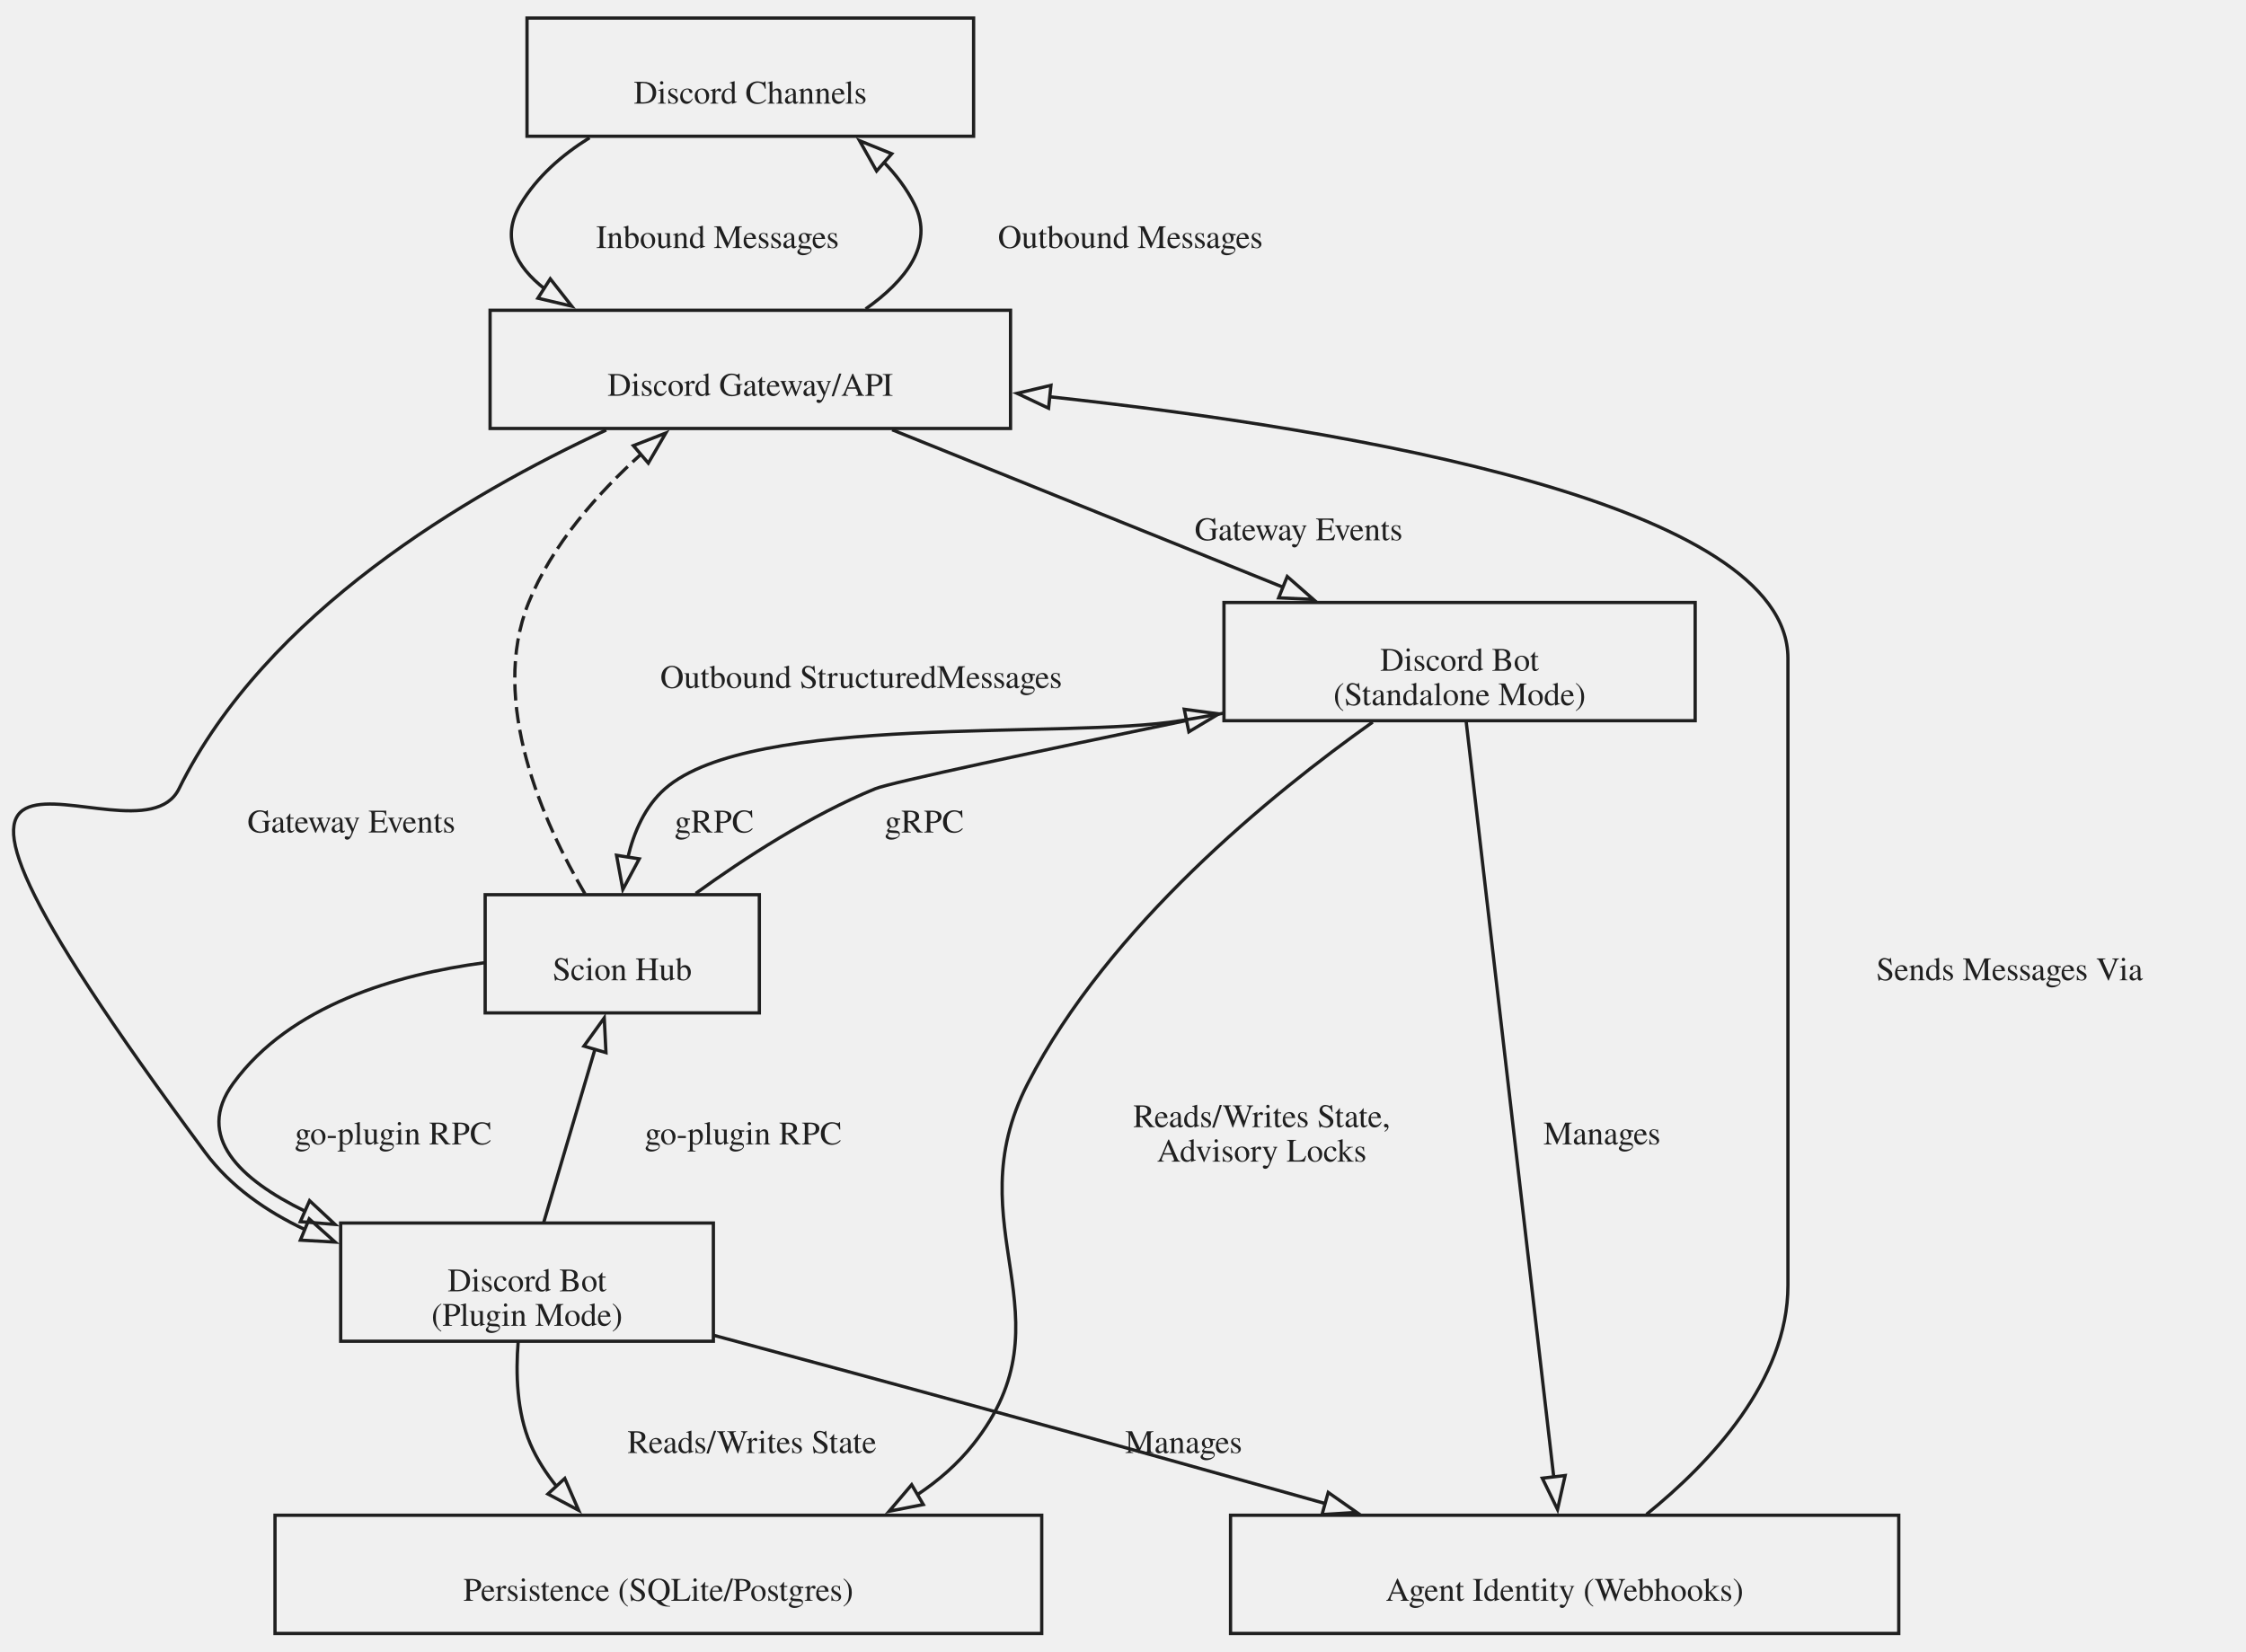
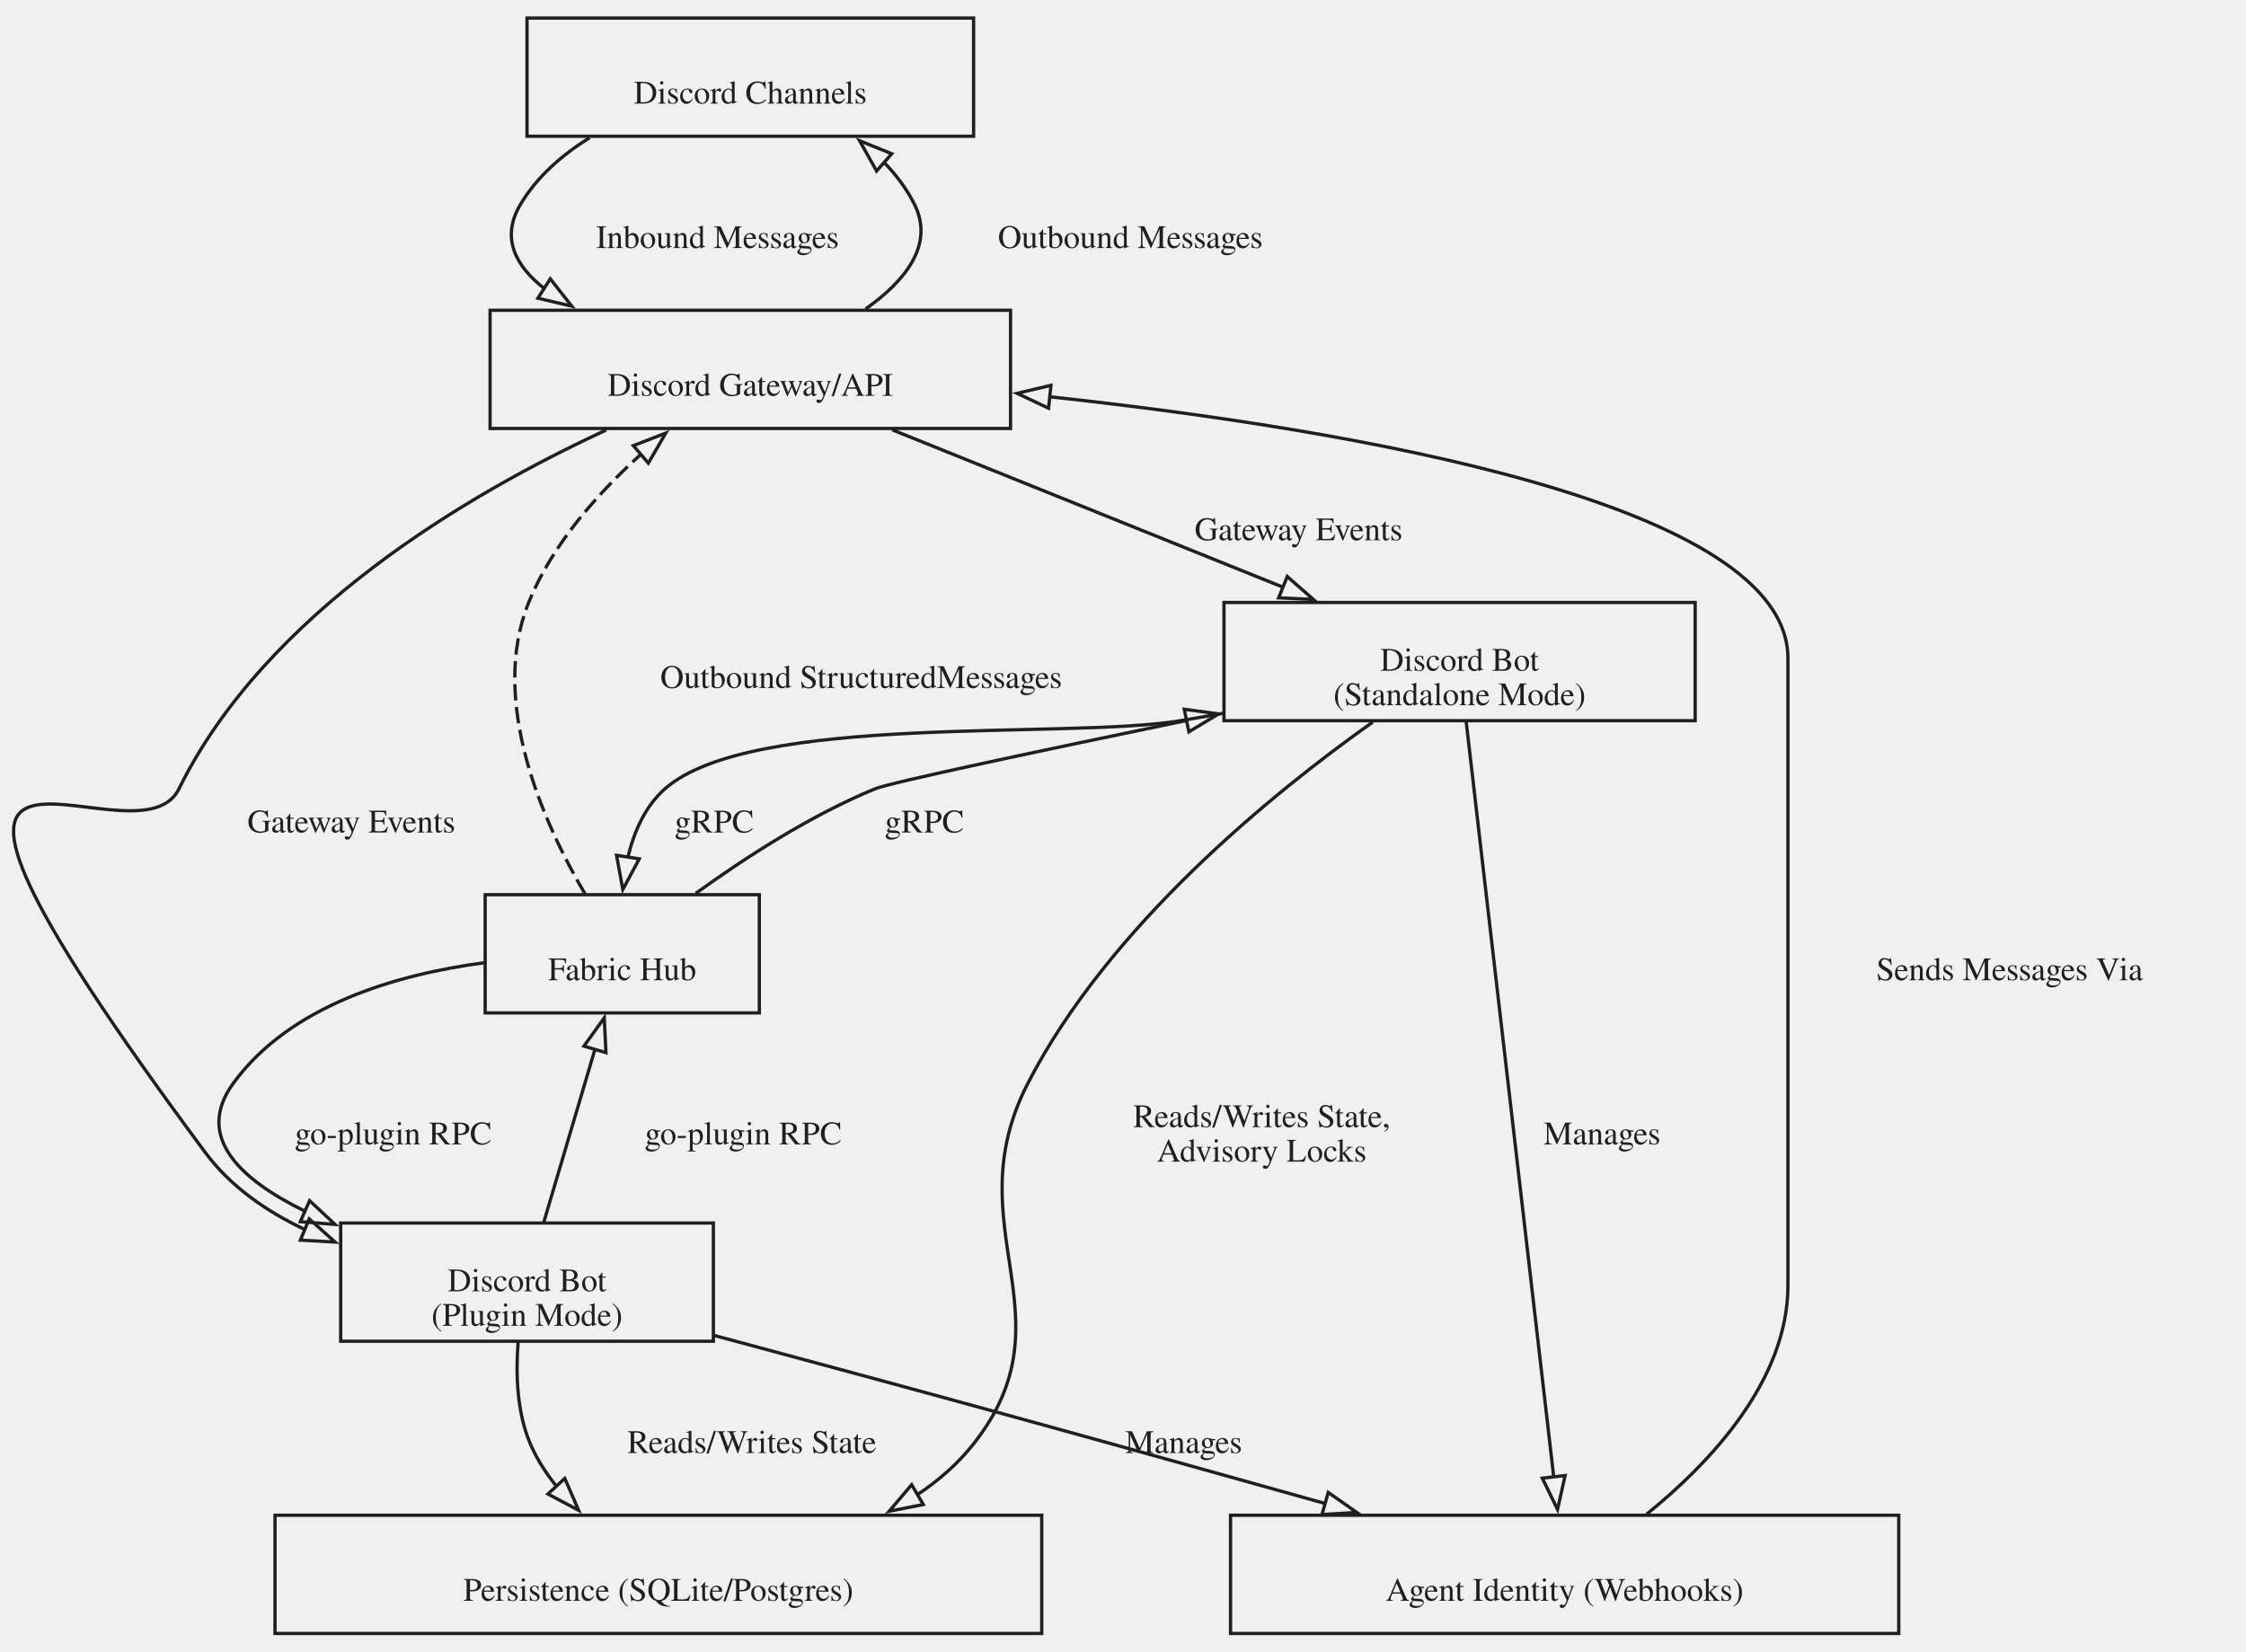
<svg xmlns="http://www.w3.org/2000/svg" width="684pt" height="503pt" viewBox="0.00 0.00 684.00 503.00">
  <style>
  * {
    fill: transparent !important;
    stroke: #1f1f1f !important;
    stroke-width: 1 !important;
  }
  polygon:not(.cluster *, .node *, .edge *, text) {
    stroke: transparent !important;
  }
  text {
    font-size: 10px !important;
    font-family: monospace !important;
    fill: #1f1f1f !important;
    stroke: transparent !important;
    transform: translateY(-0.5em);
  }
</style>
  <g id="graph0" class="graph" transform="scale(1 1) rotate(0) translate(4 498.5)">
    <polygon fill="white" stroke="none" points="-4,4 -4,-498.5 679.5,-498.5 679.5,4 -4,4" />
    <g id="node1" class="node">
      <polygon fill="lightblue" stroke="black" points="292.5,-493 156.5,-493 156.5,-457 292.5,-457 292.5,-493" />
      <text xml:space="preserve" text-anchor="middle" x="224.5" y="-466.95" font-family="Times,serif" font-size="14.00">Discord Channels</text>
    </g>
    <g id="node2" class="node">
      <polygon fill="lightblue" stroke="black" points="303.75,-404 145.25,-404 145.25,-368 303.75,-368 303.75,-404" />
      <text xml:space="preserve" text-anchor="middle" x="224.5" y="-377.95" font-family="Times,serif" font-size="14.00">Discord Gateway/API</text>
    </g>
    <g id="edge1" class="edge">
      <path fill="none" stroke="black" d="M175.54,-456.54C167.15,-451.32 159.53,-444.67 154.5,-436.25 148.44,-426.09 152.92,-417.49 161.97,-410.45" />
      <polygon fill="black" stroke="black" points="163.58,-413.58 170.12,-405.25 159.81,-407.68 163.58,-413.58" />
      <text xml:space="preserve" text-anchor="middle" x="214.5" y="-422.95" font-family="Times,serif" font-size="14.00">Inbound Messages</text>
    </g>
    <g id="edge9" class="edge">
      <path fill="none" stroke="darkgreen" d="M259.62,-404.4C271.62,-412.89 280.64,-423.93 274.5,-436.25 272.11,-441.05 268.79,-445.4 264.98,-449.29" />
      <polygon fill="darkgreen" stroke="darkgreen" points="262.96,-446.42 257.77,-455.65 267.58,-451.67 262.96,-446.42" />
      <text xml:space="preserve" text-anchor="middle" x="340.23" y="-422.95" font-family="Times,serif" font-size="14.00">Outbound Messages</text>
    </g>
    <g id="node3" class="node">
      <polygon fill="lightblue" stroke="black" points="213.25,-126 99.75,-126 99.75,-90 213.25,-90 213.25,-126" />
      <text xml:space="preserve" text-anchor="middle" x="156.5" y="-105.2" font-family="Times,serif" font-size="14.00">Discord Bot</text>
      <text xml:space="preserve" text-anchor="middle" x="156.5" y="-94.7" font-family="Times,serif" font-size="14.00">(Plugin Mode)</text>
    </g>
    <g id="edge2" class="edge">
      <path fill="none" stroke="black" d="M180.61,-367.52C138.31,-347.98 76.95,-311.88 50.5,-258.25 36.94,-230.74 -60.41,-307.87 58.5,-147.5 66.21,-137.11 77.14,-129.52 88.93,-123.98" />
      <polygon fill="black" stroke="black" points="90.16,-127.26 98.06,-120.2 87.48,-120.79 90.16,-127.26" />
      <text xml:space="preserve" text-anchor="middle" x="103" y="-244.95" font-family="Times,serif" font-size="14.00">Gateway Events</text>
    </g>
    <g id="node4" class="node">
      <polygon fill="lightblue" stroke="black" points="512.25,-315 368.75,-315 368.75,-279 512.25,-279 512.25,-315" />
      <text xml:space="preserve" text-anchor="middle" x="440.5" y="-294.2" font-family="Times,serif" font-size="14.00">Discord Bot</text>
      <text xml:space="preserve" text-anchor="middle" x="440.5" y="-283.7" font-family="Times,serif" font-size="14.00">(Standalone Mode)</text>
    </g>
    <g id="edge3" class="edge">
      <path fill="none" stroke="black" d="M267.7,-367.6C301.98,-353.79 350.1,-334.41 386.86,-319.61" />
      <polygon fill="black" stroke="black" points="388.02,-322.91 395.98,-315.93 385.4,-316.42 388.02,-322.91" />
      <text xml:space="preserve" text-anchor="middle" x="391.48" y="-333.95" font-family="Times,serif" font-size="14.00">Gateway Events</text>
    </g>
    <g id="node5" class="node">
      <polygon fill="lightblue" stroke="black" points="227.25,-226 143.75,-226 143.75,-190 227.25,-190 227.25,-226" />
-       <text xml:space="preserve" text-anchor="middle" x="185.5" y="-199.95" font-family="Times,serif" font-size="14.00">Scion Hub</text>
+       <text xml:space="preserve" text-anchor="middle" x="185.5" y="-199.95" font-family="Times,serif" font-size="14.00">Fabric Hub</text>
    </g>
    <g id="edge4" class="edge">
      <path fill="none" stroke="black" d="M161.59,-126.2C165.91,-140.77 172.17,-161.93 177.2,-178.95" />
      <polygon fill="black" stroke="black" points="173.83,-179.88 180.02,-188.48 180.54,-177.9 173.83,-179.88" />
      <text xml:space="preserve" text-anchor="middle" x="222.35" y="-149.95" font-family="Times,serif" font-size="14.00">go-plugin RPC</text>
    </g>
    <g id="node6" class="node">
      <polygon fill="lightblue" stroke="black" points="313.25,-37 79.75,-37 79.75,-1 313.25,-1 313.25,-37" />
      <text xml:space="preserve" text-anchor="middle" x="196.5" y="-10.95" font-family="Times,serif" font-size="14.00">Persistence (SQLite/Postgres)</text>
    </g>
    <g id="edge10" class="edge">
      <path fill="none" stroke="black" d="M153.8,-89.82C153.04,-80.29 153.35,-68.45 157.5,-58.75 159.5,-54.08 162.35,-49.68 165.62,-45.64" />
      <polygon fill="black" stroke="black" points="168,-48.22 172.22,-38.51 162.86,-43.47 168,-48.22" />
      <text xml:space="preserve" text-anchor="middle" x="225" y="-55.95" font-family="Times,serif" font-size="14.00">Reads/Writes State</text>
    </g>
    <g id="node7" class="node">
      <polygon fill="lightblue" stroke="black" points="574.25,-37 370.75,-37 370.75,-1 574.25,-1 574.25,-37" />
      <text xml:space="preserve" text-anchor="middle" x="472.5" y="-10.95" font-family="Times,serif" font-size="14.00">Agent Identity (Webhooks)</text>
    </g>
    <g id="edge12" class="edge">
      <path fill="none" stroke="black" d="M213.41,-91.79C238.85,-84.95 269.2,-76.75 296.5,-69.25 330.44,-59.93 368.01,-49.44 399.69,-40.54" />
      <polygon fill="black" stroke="black" points="400.5,-43.95 409.18,-37.87 398.61,-37.21 400.5,-43.95" />
      <text xml:space="preserve" text-anchor="middle" x="356.47" y="-55.95" font-family="Times,serif" font-size="14.00">Manages</text>
    </g>
    <g id="edge6" class="edge">
      <path fill="none" stroke="black" d="M368.69,-281.29C364.23,-280.48 359.81,-279.71 355.5,-279 320.79,-273.24 224.91,-281.51 198.5,-258.25 192.44,-252.91 189.05,-245.11 187.19,-237.28" />
      <polygon fill="black" stroke="black" points="190.68,-236.92 185.68,-227.58 183.76,-238 190.68,-236.92" />
      <text xml:space="preserve" text-anchor="middle" x="213.5" y="-244.95" font-family="Times,serif" font-size="14.00">gRPC</text>
    </g>
    <g id="edge11" class="edge">
      <path fill="none" stroke="black" d="M414.05,-278.58C383.31,-256.79 333.66,-216.43 309,-168.5 286.44,-124.64 323.06,-97.47 292.5,-58.75 287.72,-52.68 281.83,-47.56 275.34,-43.24" />
      <polygon fill="black" stroke="black" points="277.18,-40.26 266.78,-38.22 273.64,-46.3 277.18,-40.26" />
      <text xml:space="preserve" text-anchor="middle" x="380.25" y="-155.2" font-family="Times,serif" font-size="14.00">Reads/Writes State,</text>
      <text xml:space="preserve" text-anchor="middle" x="380.25" y="-144.7" font-family="Times,serif" font-size="14.00">Advisory Locks</text>
    </g>
    <g id="edge13" class="edge">
      <path fill="none" stroke="black" d="M442.51,-278.73C447.86,-232.56 462.55,-105.84 469.18,-48.66" />
      <polygon fill="black" stroke="black" points="472.65,-49.1 470.33,-38.76 465.7,-48.29 472.65,-49.1" />
      <text xml:space="preserve" text-anchor="middle" x="483.86" y="-149.95" font-family="Times,serif" font-size="14.00">Manages</text>
    </g>
    <g id="edge8" class="edge">
      <path fill="none" stroke="black" stroke-dasharray="5,2" d="M174.13,-226.3C161.62,-247.64 144.81,-284.78 157,-315 164.11,-332.59 177.98,-348.23 191.31,-360.24" />
      <polygon fill="black" stroke="black" points="188.89,-362.77 198.77,-366.61 193.44,-357.45 188.89,-362.77" />
      <text xml:space="preserve" text-anchor="middle" x="258.25" y="-288.95" font-family="Times,serif" font-size="14.00">Outbound StructuredMessages</text>
    </g>
    <g id="edge5" class="edge">
      <path fill="none" stroke="black" d="M143.49,-205.28C116.9,-201.75 84.36,-192.39 67,-168.5 55.28,-152.36 68.96,-139.32 88.88,-129.61" />
      <polygon fill="black" stroke="black" points="90.28,-132.81 98.03,-125.58 87.46,-126.41 90.28,-132.81" />
      <text xml:space="preserve" text-anchor="middle" x="115.75" y="-149.95" font-family="Times,serif" font-size="14.00">go-plugin RPC</text>
    </g>
    <g id="edge7" class="edge">
      <path fill="none" stroke="black" d="M207.89,-226.4C222.65,-237.07 242.83,-250.19 262.5,-258.25 267.27,-260.2 313.4,-269.97 357.49,-279.08" />
      <polygon fill="black" stroke="black" points="356.65,-282.48 367.15,-281.07 358.06,-275.62 356.65,-282.48" />
      <text xml:space="preserve" text-anchor="middle" x="277.5" y="-244.95" font-family="Times,serif" font-size="14.00">gRPC</text>
    </g>
    <g id="edge14" class="edge">
      <path fill="none" stroke="black" d="M497.44,-37.29C516.85,-52.99 540.5,-78.05 540.5,-107 540.5,-298 540.5,-298 540.5,-298 540.5,-345.02 408.78,-367.59 315.43,-377.68" />
      <polygon fill="black" stroke="black" points="315.33,-374.17 305.75,-378.7 316.06,-381.14 315.33,-374.17" />
      <text xml:space="preserve" text-anchor="middle" x="608" y="-199.95" font-family="Times,serif" font-size="14.00">Sends Messages Via</text>
    </g>
  </g>
</svg>
